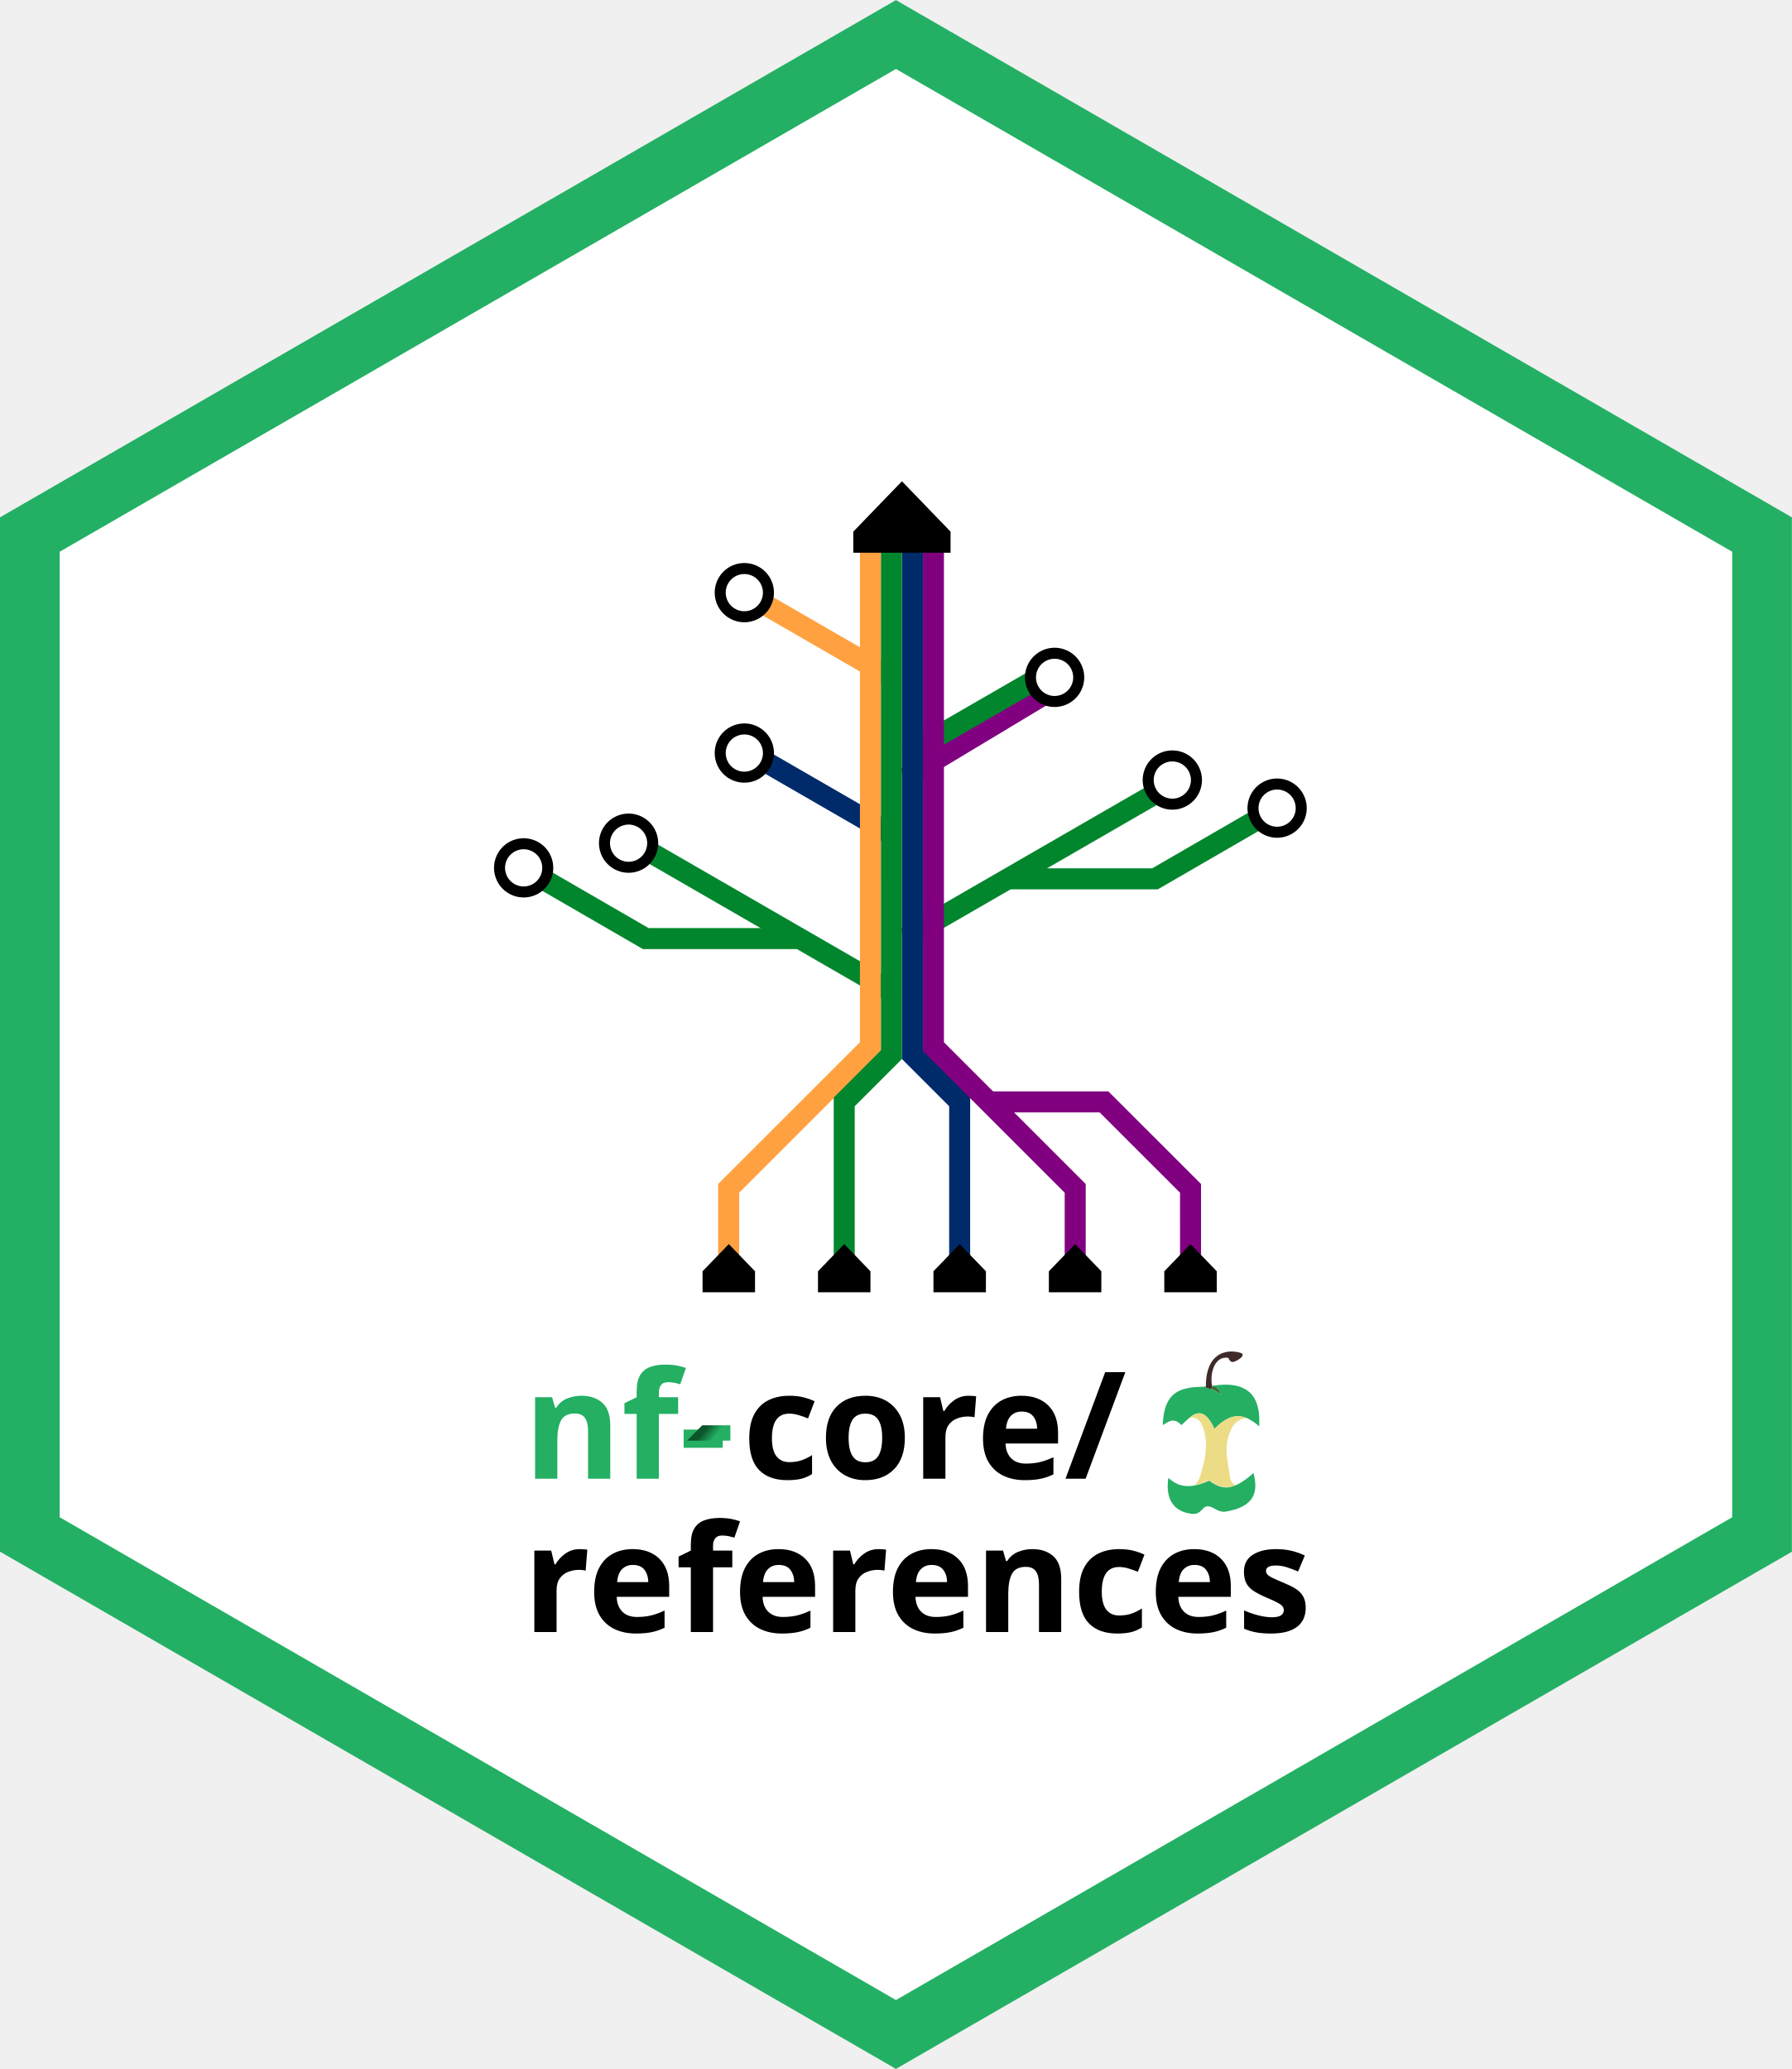
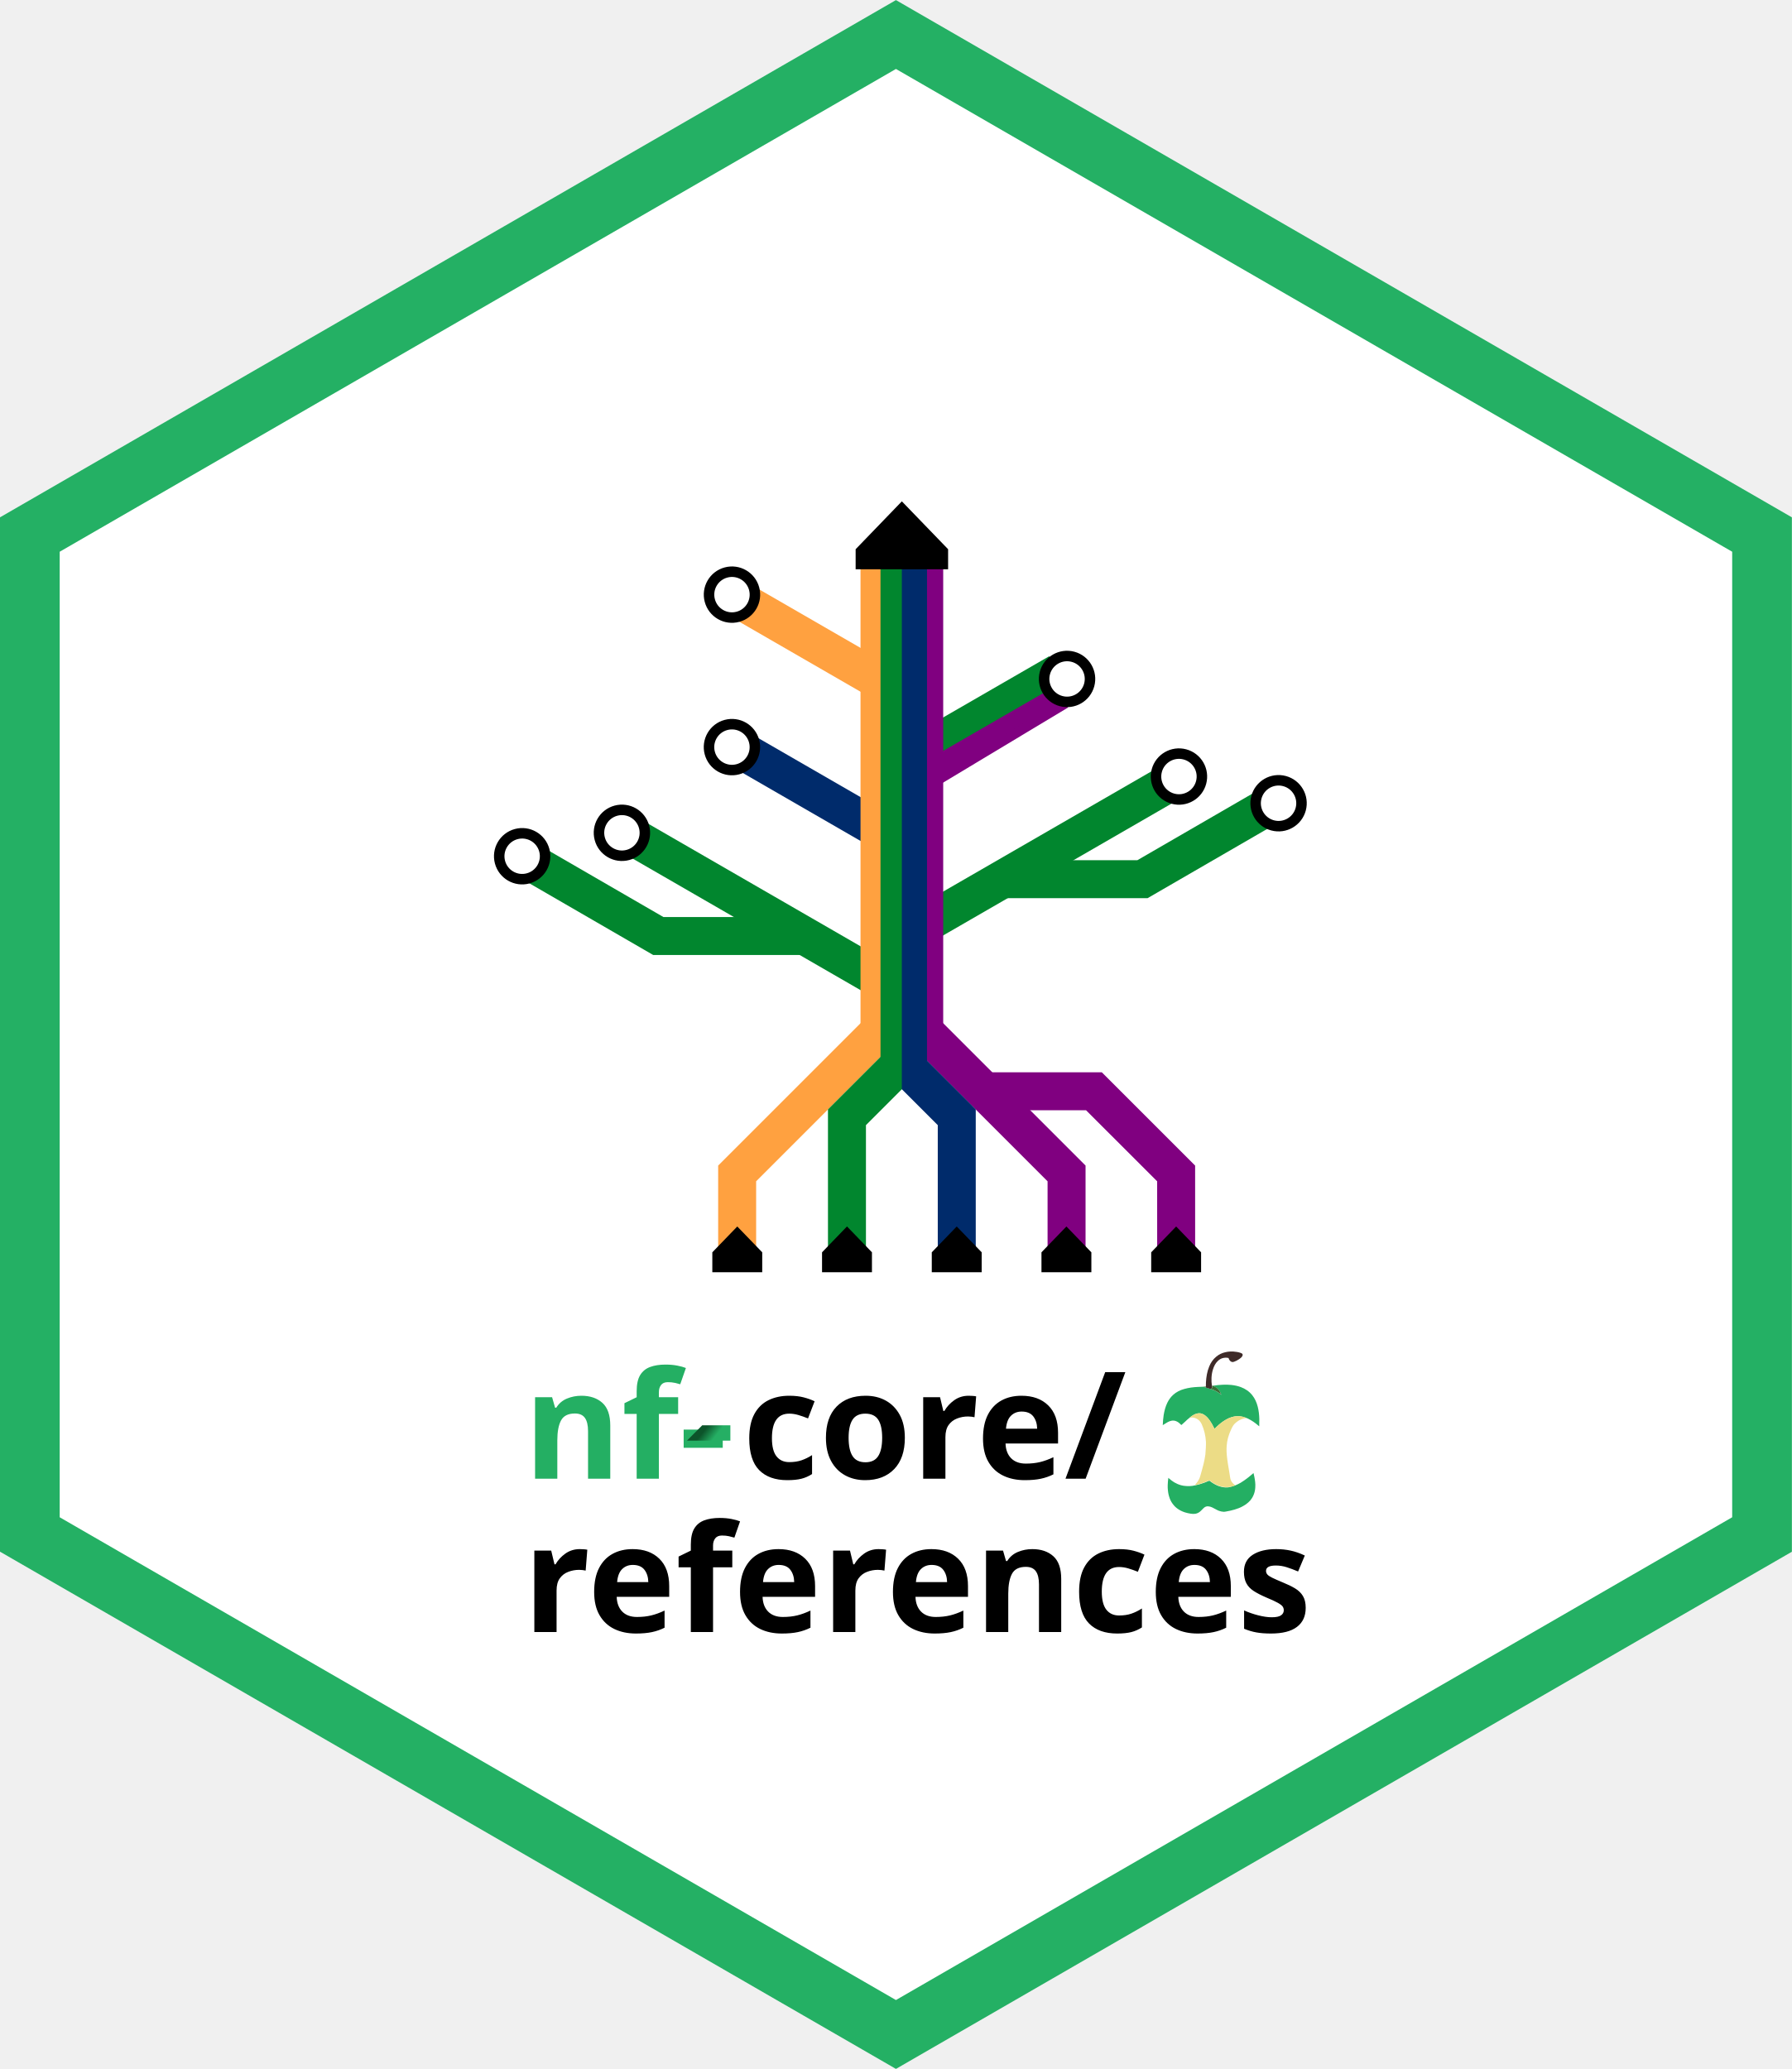
<svg xmlns="http://www.w3.org/2000/svg" width="4.399cm" height="5.08cm" viewBox="0 0 43.994 50.8" version="1.1" id="svg1">
  <defs id="defs1">
    <linearGradient id="f-22-3-1-7-8-1" x2="1" gradientTransform="matrix(37.93567,29.63859,-29.63859,37.93567,121.0979,274.1973)" gradientUnits="userSpaceOnUse">
      <stop id="stop12-6-8-2-3-6-1" offset="0" stop-color="#0c542a" />
      <stop id="stop14-1-5-0-3-8-5" offset=".215" stop-color="#0c542a" />
      <stop id="stop16-0-6-0-9-84-9" offset=".58" stop-color="#25af64" />
      <stop id="stop18-61-1-6-2-3-7" offset=".847" stop-color="#25af64" />
      <stop id="stop20-5-1-3-4-1-7" offset="1" stop-color="#25af64" />
    </linearGradient>
  </defs>
  <g id="layer1" transform="translate(-71.26857,-58.86979)">
    <g id="g10" transform="matrix(0.06595672,0,0,0.06595672,130.9337,79.44458)">
      <g id="g2-2-7-6-0-6" transform="matrix(0.2645833,0,0,0.2645833,-4127.828,-320.8078)">
        <path class="st0" d="m 13442.739,2896.002 -1218.5,-703.5 v -1407 l 1218.5,-703.5 1218.5,703.5 v 1407 z" id="path1-5-1-5-1-7-9-4-6-5" style="fill:#ffffff;fill-opacity:1;stroke:#000000" />
        <path class="st1" d="m 13442.739,2944.502 -1260.5,-727.8 v -1455.4 l 1260.5,-727.8 1260.5,727.8 v 1455.5 z m -1176.5,-776.2 1176.5,679.3 1176.5,-679.3 v -1358.6 l -1176.5,-679.3 -1176.5,679.3 z" id="path2-9-6-2-8-0-2-8-89-6" style="fill:#24b064;fill-opacity:1;stroke:none" />
      </g>
      <g id="g469-8-7-2-3" transform="matrix(0.2645833,0,0,0.2645833,-6110.631,-276.9723)">
        <g id="g24-3-2-66-9" transform="translate(20538.471,2032.072)">
          <text xml:space="preserve" style="font-size:209.867px;line-height:1.15;font-family:Inter;-inkscape-font-specification:Inter;text-align:end;text-decoration-color:#000000;letter-spacing:0px;text-anchor:end;fill:#000000;fill-opacity:1;stroke:none;stroke-width:8.118;stroke-dasharray:8.118, 8.118;paint-order:stroke markers fill" x="-126.774" y="132.044" id="text14-0-4-8-3-49-4">
            <tspan id="tspan14-9-8-7-5-5-8" x="-126.774" y="132.044" style="font-style:normal;font-variant:normal;font-weight:bold;font-stretch:normal;font-size:209.867px;font-family:'Maven Pro';-inkscape-font-specification:'Maven Pro Bold';text-align:start;text-anchor:start;fill:#000000;fill-opacity:1;stroke:none">references</tspan>
          </text>
          <g id="g15-1-1-3-1-0-1" transform="translate(3.4958484e-6,-433.0013)">
            <g id="g18-7-0-1-7-4-2">
              <g id="layer2-7-3-0-8-8-9" style="display:inline" transform="translate(-174.624,108)">
                <g id="g4209-1-0-0-9-7-3">
                  <path id="path24-1-4-5-4-1-9" d="m 1084.1,163.75 v 3.6 c -0.1,0 -0.1,0 -0.2,0.1 l -1.8,-1.5 c -4,-3.4 -8.3,-6.4 -13.1,-8.8 -0.8,-0.4 -1.6,-0.9 -2.5,-1.1 -0.1,-0.1 -0.2,-0.2 -0.3,-0.2 -1.8,-0.7 -3.6,-1.3 -5.5,-1.8 -4.1,-0.9 -8.2,-1 -12.3,-0.2 -5.3,1.1 -10,3.4 -14.5,6.4 -4.4,3 -8.4,6.5 -12.1,10.2 -0.7,0.7 -0.7,0.7 -1.1,-0.2 -2,-4.1 -4.2,-8.1 -6.9,-11.8 -2.1,-2.8 -4.4,-5.4 -7.4,-7.2 -3,-1.9 -6.3,-2.6 -9.8,-1.7 -4.3,1 -7.8,3.6 -11.1,6.4 -2,1.5 -3.8,3.3 -5.6,5 -1.7,1.5 -3.3,3 -5,4.5 -0.3,0.3 -0.5,0.3 -0.8,0 -1.7,-1.8 -3.5,-3.4 -5.6,-4.5 -3.1,-1.7 -6.3,-1.9 -9.6,-0.8 -2.8,0.9 -5.2,2.4 -7.7,4 -1,0.6 -1.9,1.3 -2.9,1.8 v -0.2 c 0.1,-0.2 0.1,-0.4 0.1,-0.6 0.2,-4.4 0.5,-8.9 1.2,-13.3 1,-6.1 2.5,-12 5.2,-17.5 2,-4.1 4.7,-7.9 8.1,-11 4.5,-4.1 9.8,-6.7 15.6,-8.3 6.3,-1.8 12.7,-2.6 19.2,-2.9 2.6,-0.1 5.1,-0.2 7.7,-0.3 1.3,0.5 2.6,0.8 3.9,1.2 1.9,0.6 3.8,1.2 5.7,1.7 1,0.4 1.9,0.7 2.9,1.1 3.7,1.3 7.3,3 10.4,5.5 0.8,0.6 1.6,1.3 2.4,2 -0.2,-0.6 -0.4,-1.1 -0.6,-1.7 -1.4,-3.7 -3.5,-6.7 -6.9,-8.8 -1.4,-0.9 -2.9,-1.5 -4.4,-2.3 0.1,0 0.3,0 0.4,-0.1 4.5,-0.8 9.1,-1.2 13.7,-1.4 3.9,-0.2 7.9,-0.1 11.8,0.3 4.6,0.5 9.1,1.4 13.4,3 6.4,2.4 11.9,6.1 16.2,11.5 3.7,4.7 6.1,10.1 7.6,15.9 1.5,5.7 2.1,11.6 2.3,17.5 -0.1,2.1 -0.1,4.3 -0.1,6.5" class="st0" style="fill:#24af63" />
                  <path id="path26-5-4-0-1-72-0" d="m 1084.1,157.15 h 0.1 v 6.6 h -0.1 z" class="st4" style="fill:#ecdc86" />
                  <path id="path28-9-4-3-6-7-8" d="m 1047.6,62.25 v 0.1 h -4.5 v -0.1 z" style="fill:#a0918f" />
                  <path id="path30-7-4-1-4-2-8" d="m 1050.5,250.65 c 2.5,-1 4.9,-2.3 7.3,-3.6 2.8,-1.7 5.4,-3.5 8,-5.4 2.2,-1.6 4.3,-3.3 6.4,-5.1 l 3.6,-3 c 0.2,-0.2 0.2,-0.1 0.3,0.1 0.4,1.6 0.7,3.3 1.1,5 0.5,2.3 0.8,4.6 1.1,6.9 0.3,2.7 0.4,5.3 0.2,8 -0.2,3.3 -0.8,6.6 -2,9.7 q -1.05,2.85 -2.7,5.4 c -1.4,2.2 -3,4.2 -5,5.9 -2.3,2.1 -4.9,3.9 -7.7,5.4 -3.7,2.1 -7.7,3.6 -11.8,4.8 -3.9,1.2 -7.9,2 -11.9,2.7 -1.1,0.2 -2.2,0.4 -3.3,0.4 -2.3,-0.1 -4.6,-0.6 -6.8,-1.4 -3.3,-1.3 -6.2,-3.3 -9.5,-4.8 -1.8,-0.8 -3.6,-1.4 -5.5,-1.5 -2.5,-0.2 -4.6,0.7 -6.4,2.4 l -3.9,3.9 c -2.2,2.2 -4.8,3.7 -7.9,4.2 -2.1,0.3 -4.1,0.2 -6.2,-0.1 -2.9,-0.4 -5.7,-1.1 -8.4,-1.9 -4,-1.3 -7.7,-3.1 -11.1,-5.7 -3.2,-2.4 -5.7,-5.4 -7.8,-8.8 -2.1,-3.5 -3.3,-7.2 -4.2,-11.1 -0.4,-1.7 -0.6,-3.5 -0.8,-5.2 -0.3,-2.5 -0.4,-4.9 -0.3,-7.4 0.1,-3.5 0.4,-6.9 0.9,-10.4 0.4,0.4 0.8,0.7 1.1,1 2.2,2 4.7,3.8 7.3,5.4 2.9,1.7 6.1,3.1 9.4,4 2.2,0.6 4.5,1 6.8,1.1 1.9,0.2 3.8,0.2 5.7,0.1 2.2,-0.1 4.5,-0.3 6.7,-0.9 0.3,0 0.6,0 0.8,-0.1 q 3,-0.6 6,-1.5 c 2.3,-0.7 4.5,-1.4 6.7,-2.2 2.1,-0.8 4.3,-1.7 6.4,-2.6 0.6,-0.3 1,-0.2 1.5,0.2 3.5,2.7 7.3,5 11.4,6.7 4.6,1.8 9.3,2.7 14.2,2.3 3.6,-0.7 7,-1.6 10.3,-2.9" class="st0" style="fill:#24af63" />
                  <path id="path32-7-7-80-3-26-5" d="m 1050.5,250.65 c -3.3,1.3 -6.7,2.2 -10.2,2.5 -4.9,0.4 -9.6,-0.5 -14.2,-2.3 -4.1,-1.6 -7.9,-3.9 -11.4,-6.7 -0.5,-0.4 -0.9,-0.5 -1.5,-0.2 -2.1,0.9 -4.2,1.8 -6.4,2.6 -2.2,0.8 -4.4,1.6 -6.7,2.2 -2,0.6 -4,1 -6,1.5 -0.3,0.1 -0.6,0.1 -0.8,0.1 l 2.1,-2.4 c 2.8,-3.2 4.8,-6.9 5.9,-11.1 1.6,-5.6 3.2,-11.3 4.6,-17 1,-4.2 1.8,-8.4 2.4,-12.7 0.4,-3.1 1,-14.9 0.8,-17.7 -0.5,-8.6 -2.4,-16.8 -5.9,-24.7 -2.1,-4.7 -5.7,-7.9 -10.7,-9.2 -2.2,-0.6 -4.4,-0.4 -6.5,0.3 -0.2,0.1 -0.3,0.2 -0.5,0.1 3.3,-2.8 6.7,-5.4 11.1,-6.4 3.5,-0.8 6.8,-0.2 9.8,1.7 3,1.9 5.3,4.4 7.4,7.2 2.7,3.7 4.9,7.7 6.9,11.8 0.4,0.9 0.4,0.9 1.1,0.2 3.7,-3.8 7.7,-7.3 12.1,-10.2 4.4,-3 9.2,-5.3 14.5,-6.4 4.1,-0.8 8.2,-0.7 12.3,0.2 1.9,0.4 3.7,1 5.5,1.8 0.1,0.1 0.3,0.1 0.3,0.2 -5.3,0.1 -9.8,2.1 -13.9,5.2 -2,1.5 -3.8,3.2 -5.2,5.3 -1.1,1.7 -2.1,3.6 -2.9,5.5 -1.8,3.8 -3.3,7.8 -4.4,11.9 -0.9,3.5 -1.5,7.1 -1.8,10.7 -0.2,2.8 -0.3,5.6 -0.2,8.4 0.1,3.4 0.5,6.8 0.9,10.3 0.7,5.7 1.7,11.4 2.7,17.1 0.5,3.1 0.9,6.3 1.5,9.5 0.7,4.6 3.3,8 7,10.6 0,-0.1 0.2,0 0.3,0.1" class="st4" style="fill:#ecdc86" />
                  <path id="path34-6-6-17-5-1-0" d="m 1043.1,62.35 h 4.5 c 3.6,0.2 7.2,0.8 10.6,2 2.7,0.9 3.3,2.7 1.7,5 -1.1,1.6 -2.7,2.8 -4.4,3.9 -2.1,1.4 -4.4,2.6 -6.9,3.5 -2.5,1 -4.9,0 -6.5,-2.5 -0.5,-0.8 -0.9,-1.6 -1.1,-2.5 -0.1,-0.3 -0.2,-0.4 -0.5,-0.4 -5.6,-1 -10.6,0.3 -14.7,4.3 -3.4,3.2 -5.4,7.3 -6.8,11.7 -1.3,4 -1.9,8 -2.1,12.2 -0.2,3.7 0.1,7.4 0.6,11 0.1,0.6 0.3,1.2 0.3,1.9 0.1,0.8 -0.2,1.5 -0.8,1.9 -0.7,0.5 -1.5,0.4 -2.3,0.4 -1.9,-0.6 -3.8,-1.2 -5.7,-1.7 v -1.3 c 0,-2 0,-3.9 0.1,-5.9 0.4,-7.7 1.6,-15.3 4.6,-22.5 2.2,-5.4 5.4,-10.1 9.9,-13.8 3.7,-3.1 7.9,-5.1 12.6,-6.2 2.4,-0.6 4.6,-0.9 6.9,-1" style="fill:#3f2b29" />
                  <path id="path36-7-31-9-4-0-9" d="m 1014.8,114.65 c 0.8,0 1.6,0.1 2.3,-0.4 0.7,-0.5 0.9,-1.2 0.8,-1.9 -0.1,-0.6 -0.2,-1.3 -0.3,-1.9 0.4,0 0.7,-0.1 1.1,-0.1 1.4,0.8 2.9,1.5 4.4,2.3 3.4,2.1 5.5,5.1 6.9,8.8 0.2,0.6 0.4,1.1 0.6,1.7 -0.8,-0.7 -1.6,-1.4 -2.4,-2 -3.2,-2.4 -6.7,-4.1 -10.4,-5.5 -1.1,-0.3 -2,-0.6 -3,-1" class="st7" style="fill:#396e35" />
                  <path id="path38-3-7-1-8-6-6" d="m 1009.1,111.65 v 1.3 c -1.3,-0.4 -2.6,-0.7 -3.9,-1.2 1.4,-0.1 2.7,-0.1 3.9,-0.1" class="st7" style="fill:#396e35" />
                </g>
              </g>
              <text id="text53-6-5-0-7-1-3" x="-125.725" y="349.245" font-size="209.87" font-weight="bold" style="font-weight:700;font-size:209.87px;font-family:'Maven Pro'">
                <tspan id="tspan55-5-9-3-3-5-8" x="-125.725" y="349.245" class="st0 st1 st2" font-size="209.87" font-weight="bold" style="font-weight:700;font-size:209.867px;font-family:'Maven Pro';fill:#24af63">nf-</tspan>
              </text>
              <text id="text69-63-6-5-3-9-5" x="182.517" y="349.245" font-size="209.87" font-weight="bold" style="font-weight:700;font-size:209.87px;font-family:'Maven Pro';fill:#000000;fill-opacity:1">
                <tspan id="tspan71-9-2-9-5-4-6" x="182.517" y="349.245" class="st0 st1 st2" font-size="209.87" font-weight="bold" style="font-weight:700;font-size:209.867px;font-family:'Maven Pro';fill:#000000;fill-opacity:1">
                  <tspan id="tspan73-4-1-4-0-9-1" style="fill:#000000;fill-opacity:1">core/</tspan>
                </tspan>
              </text>
              <path id="path67-8-7-8-1-0-1" d="m 125.813,274.116 -21.532,21.616 h 61.092 v -21.617 z" style="fill:url(#f-22-3-1-7-8-1)" />
            </g>
          </g>
        </g>
      </g>
-       <g id="g210" transform="matrix(14.87373,0,0,14.87373,-1401.616,-562.8003)">
-         <g id="g209" transform="matrix(1.260331,0,0,1.260331,-14.56511,-10.16858)">
-           <g id="g186-4" transform="matrix(1.116151,0,0,1.116151,-6.498486,-6.472922)">
-             <path id="path130-5" d="m 48.865,40.238 2.553,1.478 h 2.738" style="display:inline;fill:none;stroke:#01862e;stroke-width:0.374;stroke-linecap:butt;stroke-linejoin:miter;stroke-miterlimit:4;stroke-dasharray:none;stroke-dashoffset:0;stroke-opacity:1" />
-             <circle cx="37.097" cy="51.825" fill="#ffffff" stroke="#000000" stroke-width="0.196" id="circle130-0" r="0.429" transform="rotate(-15)" />
-             <path id="path131-3" d="m 50.732,39.738 5.113,2.952" style="display:inline;fill:none;stroke:#01862e;stroke-width:0.374;stroke-linecap:butt;stroke-linejoin:miter;stroke-miterlimit:4;stroke-dasharray:none;stroke-dashoffset:0;stroke-opacity:1" />
-             <circle cx="39.014" cy="51.884" fill="#ffffff" stroke="#000000" stroke-width="0.196" id="circle131-6" r="0.429" transform="rotate(-15)" />
+       <g id="layer1-2" transform="matrix(14.13809,0,0,14.13809,-1360.458,-534.0661)">
+         <g id="g15">
+           <path id="path130-5-6" d="m 45.984,38.277 3.591,2.079 h 3.852" style="display:inline;fill:none;stroke:#01862e;stroke-width:1;stroke-linecap:butt;stroke-linejoin:miter;stroke-miterlimit:4;stroke-dasharray:none;stroke-dashoffset:0;stroke-opacity:1" />
+           <circle cx="34.522" cy="48.855" fill="#ffffff" stroke="#000000" stroke-width="0.276" id="circle130-0-7" r="0.604" transform="rotate(-15)" />
+           <path id="path131-3-5" d="m 48.611,37.573 7.193,4.153" style="display:inline;fill:none;stroke:#01862e;stroke-width:1;stroke-linecap:butt;stroke-linejoin:miter;stroke-miterlimit:4;stroke-dasharray:none;stroke-dashoffset:0;stroke-opacity:1" />
+           <circle cx="37.219" cy="48.939" fill="#ffffff" stroke="#000000" stroke-width="0.276" id="circle131-6-3" r="0.604" transform="rotate(-15)" />
+           <path id="path134-0-5" d="m 51.507,31.388 4.296,2.48" style="display:inline;fill:none;stroke:#ffa140;stroke-width:1;stroke-linecap:butt;stroke-linejoin:miter;stroke-miterlimit:4;stroke-dasharray:none;stroke-dashoffset:0;stroke-opacity:1" />
+           <circle cx="41.641" cy="43.631" fill="#ffffff" stroke="#000000" stroke-width="0.276" id="circle134-6-6" r="0.604" transform="rotate(-15)" />
+           <path id="path140-3-2" d="m 63.259,36.193 -7.193,4.153" style="display:inline;fill:none;stroke:#01862e;stroke-width:1;stroke-linecap:butt;stroke-linejoin:miter;stroke-miterlimit:4;stroke-dasharray:none;stroke-dashoffset:0;stroke-opacity:1" />
+           <circle cx="70.485" cy="18.546" fill="#ffffff" stroke="#000000" stroke-width="0.276" id="circle140-2-9" r="0.604" transform="rotate(15)" />
+           <path id="path143-6-1" d="m 65.913,36.781 -3.591,2.079 -3.734,-10e-7" style="display:inline;fill:none;stroke:#01862e;stroke-width:1;stroke-linecap:butt;stroke-linejoin:miter;stroke-miterlimit:4;stroke-dasharray:none;stroke-dashoffset:0;stroke-opacity:1" />
+           <circle cx="73.2" cy="18.546" fill="#ffffff" stroke="#000000" stroke-width="0.276" id="circle143-1-2" r="0.604" transform="rotate(15)" />
+           <path id="path145-4-7" d="M 60.107,33.91 56.07,36.337" style="display:inline;fill:none;stroke:#800080;stroke-width:1;stroke-linecap:butt;stroke-linejoin:miter;stroke-miterlimit:4;stroke-dasharray:none;stroke-dashoffset:0;stroke-opacity:1" />
+           <path id="path146-7-0" d="m 60.116,33.422 -4.006,2.313" style="display:inline;fill:none;stroke:#01862e;stroke-width:1;stroke-linecap:butt;stroke-linejoin:miter;stroke-miterlimit:4;stroke-dasharray:none;stroke-dashoffset:0;stroke-opacity:1" />
+           <path id="path158-6-9" d="m 51.507,35.317 4.296,2.48" style="display:inline;fill:none;stroke:#002b6b;stroke-width:1;stroke-linecap:butt;stroke-linejoin:miter;stroke-miterlimit:4;stroke-dasharray:none;stroke-dashoffset:0;stroke-opacity:1" />
+           <circle cx="40.601" cy="-47.509" fill="#ffffff" stroke="#000000" stroke-width="0.276" id="circle158-9-3" r="0.604" transform="matrix(0.9659258,-0.258819,-0.258819,-0.9659258,0,0)" />
+           <path style="display:inline;fill:none;stroke:#800080;stroke-width:0.526;stroke-linecap:butt;stroke-linejoin:miter;stroke-miterlimit:4;stroke-dasharray:none;stroke-dashoffset:0;stroke-opacity:1" d="m 58.163,44.444 h 2.881 l 2.165,2.164 6.71e-4,2.365" id="path180-4-6" />
+           <g id="g6" transform="matrix(0.1935453,-0.1117434,0.1117434,0.1935453,22.7935,30.67228)">
+             <path id="path5" d="m 137.35,96.027 -21.075,0.374" style="display:inline;fill:none;stroke:#800080;stroke-width:2.352;stroke-linecap:butt;stroke-linejoin:miter;stroke-miterlimit:4;stroke-dasharray:none;stroke-dashoffset:0;stroke-opacity:1" />
+             <path id="path6" d="M 138.473,94.156 H 117.772" style="display:inline;fill:none;stroke:#01862e;stroke-width:2.352;stroke-linecap:butt;stroke-linejoin:miter;stroke-miterlimit:4;stroke-dasharray:none;stroke-dashoffset:0;stroke-opacity:1" />
          </g>
-           <g id="g184-1" transform="matrix(0.1773239,0,0,0.1773239,76.95838,41.48213)">
-             <path id="path134-0" d="m -138.355,-47.988 19.223,11.099" style="display:inline;fill:none;stroke:#ffa140;stroke-width:2.352;stroke-linecap:butt;stroke-linejoin:miter;stroke-miterlimit:4;stroke-dasharray:none;stroke-dashoffset:0;stroke-opacity:1" />
-             <circle cx="-119.263" cy="-80.204" fill="#ffffff" stroke="#000000" stroke-width="1.235" id="circle134-6" r="2.701" transform="rotate(-15)" />
-           </g>
-           <path id="path140-3" d="m 61.749,36.785 -5.707,3.295" style="display:inline;fill:none;stroke:#01862e;stroke-width:0.417;stroke-linecap:butt;stroke-linejoin:miter;stroke-miterlimit:4;stroke-dasharray:none;stroke-dashoffset:0;stroke-opacity:1" />
-           <circle cx="68.819" cy="19.803" fill="#ffffff" stroke="#000000" stroke-width="0.219" id="circle140-2" r="0.479" transform="rotate(15)" />
-           <g id="g143-0" transform="matrix(0.1712818,0.04589481,-0.04589481,0.1712818,47.23349,1.078979)">
-             <path id="path143-6" d="m 143.336,172.784 -13.113,13.144 -16.138,4.324" style="display:inline;fill:none;stroke:#01862e;stroke-width:2.352;stroke-linecap:butt;stroke-linejoin:miter;stroke-miterlimit:4;stroke-dasharray:none;stroke-dashoffset:0;stroke-opacity:1" />
-             <circle cx="141.379" cy="174.743" fill="#ffffff" stroke="#000000" stroke-width="1.235" id="circle143-1" r="2.701" />
-           </g>
-           <g id="g185-5" transform="matrix(0.1773239,0,0,0.1773239,76.95838,35.53845)">
-             <g id="g146-5" transform="rotate(-30,-166.3937,489.0879)">
-               <path id="path145-4" d="m 137.35,96.027 -21.075,0.374" style="display:inline;fill:none;stroke:#800080;stroke-width:2.352;stroke-linecap:butt;stroke-linejoin:miter;stroke-miterlimit:4;stroke-dasharray:none;stroke-dashoffset:0;stroke-opacity:1" />
-               <path id="path146-7" d="M 138.473,94.156 H 117.772" style="display:inline;fill:none;stroke:#01862e;stroke-width:2.352;stroke-linecap:butt;stroke-linejoin:miter;stroke-miterlimit:4;stroke-dasharray:none;stroke-dashoffset:0;stroke-opacity:1" />
-             </g>
-             <circle cx="98.695" cy="-22.723" fill="#ffffff" stroke="#000000" stroke-width="1.235" id="circle146-6" r="2.701" transform="rotate(-165)" />
-           </g>
-           <g id="g183-5" transform="matrix(0.1773239,0,0,0.1773239,76.95838,41.55064)">
-             <path id="path158-6" d="m -138.355,-30.795 19.223,11.099" style="display:inline;fill:none;stroke:#002b6b;stroke-width:2.352;stroke-linecap:butt;stroke-linejoin:miter;stroke-miterlimit:4;stroke-dasharray:none;stroke-dashoffset:0;stroke-opacity:1" />
-             <circle cx="-123.813" cy="63.223" fill="#ffffff" stroke="#000000" stroke-width="1.235" id="circle158-9" r="2.701" transform="matrix(0.9659258,-0.258819,-0.258819,-0.9659258,0,0)" />
-           </g>
-           <path style="display:inline;fill:none;stroke:#ffa140;stroke-width:0.417;stroke-linecap:butt;stroke-linejoin:miter;stroke-miterlimit:4;stroke-dasharray:none;stroke-dashoffset:0;stroke-opacity:1" d="m 55.354,32.013 v 10.221 l -2.815,2.815 v 1.877" id="path163-3" />
-           <path style="display:inline;fill:none;stroke:#002b6b;stroke-width:0.417;stroke-linecap:butt;stroke-linejoin:miter;stroke-miterlimit:4;stroke-dasharray:none;stroke-dashoffset:0;stroke-opacity:1" d="m 56.188,32.013 -3.54e-4,10.381 0.938,0.938 v 3.754" id="path164-7" />
-           <path style="display:inline;fill:none;stroke:#01862e;stroke-width:0.417;stroke-linecap:butt;stroke-linejoin:miter;stroke-miterlimit:4;stroke-dasharray:none;stroke-dashoffset:0;stroke-opacity:1" d="m 55.771,32.013 3.55e-4,10.381 -0.938,0.938 v 3.754" id="path165-4" />
-           <path style="display:inline;fill:none;stroke:#800080;stroke-width:0.417;stroke-linecap:butt;stroke-linejoin:miter;stroke-miterlimit:4;stroke-dasharray:none;stroke-dashoffset:0;stroke-opacity:1" d="m 56.605,32.013 v 10.221 l 2.815,2.815 v 1.877" id="path166-5" />
-           <path id="path169-2" d="m 59.939,47.113 v -0.417 h 1.77e-4 l -0.521,-0.54 -0.521,0.54 v 0.417 z" style="color:#000000;font-style:normal;font-variant:normal;font-weight:normal;font-stretch:normal;font-size:medium;line-height:normal;font-family:sans-serif;font-variant-ligatures:normal;font-variant-position:normal;font-variant-caps:normal;font-variant-numeric:normal;font-variant-alternates:normal;font-feature-settings:normal;text-indent:0;text-align:start;text-decoration:none;text-decoration-line:none;text-decoration-style:solid;text-decoration-color:#000000;letter-spacing:normal;word-spacing:normal;text-transform:none;writing-mode:lr-tb;direction:ltr;text-orientation:mixed;dominant-baseline:auto;baseline-shift:baseline;text-anchor:start;white-space:normal;shape-padding:0;clip-rule:nonzero;display:inline;overflow:visible;visibility:visible;isolation:auto;mix-blend-mode:normal;color-interpolation:sRGB;color-interpolation-filters:linearRGB;solid-color:#000000;solid-opacity:1;vector-effect:none;fill:#000000;fill-opacity:1;fill-rule:nonzero;stroke:none;stroke-width:0.417;stroke-linecap:butt;stroke-linejoin:miter;stroke-miterlimit:4;stroke-dasharray:none;stroke-dashoffset:0;stroke-opacity:1;color-rendering:auto;image-rendering:auto;shape-rendering:auto;text-rendering:auto;enable-background:accumulate" />
-           <path id="path172-5" d="m 53.062,47.113 v -0.417 h 1.77e-4 l -0.521,-0.54 -0.521,0.54 v 0.417 z" style="color:#000000;font-style:normal;font-variant:normal;font-weight:normal;font-stretch:normal;font-size:medium;line-height:normal;font-family:sans-serif;font-variant-ligatures:normal;font-variant-position:normal;font-variant-caps:normal;font-variant-numeric:normal;font-variant-alternates:normal;font-feature-settings:normal;text-indent:0;text-align:start;text-decoration:none;text-decoration-line:none;text-decoration-style:solid;text-decoration-color:#000000;letter-spacing:normal;word-spacing:normal;text-transform:none;writing-mode:lr-tb;direction:ltr;text-orientation:mixed;dominant-baseline:auto;baseline-shift:baseline;text-anchor:start;white-space:normal;shape-padding:0;clip-rule:nonzero;display:inline;overflow:visible;visibility:visible;isolation:auto;mix-blend-mode:normal;color-interpolation:sRGB;color-interpolation-filters:linearRGB;solid-color:#000000;solid-opacity:1;vector-effect:none;fill:#000000;fill-opacity:1;fill-rule:nonzero;stroke:none;stroke-width:0.417;stroke-linecap:butt;stroke-linejoin:miter;stroke-miterlimit:4;stroke-dasharray:none;stroke-dashoffset:0;stroke-opacity:1;color-rendering:auto;image-rendering:auto;shape-rendering:auto;text-rendering:auto;enable-background:accumulate" />
-           <path id="path175-4" d="m 57.647,47.113 v -0.417 h 1.78e-4 l -0.521,-0.54 -0.521,0.54 v 0.417 z" style="color:#000000;font-style:normal;font-variant:normal;font-weight:normal;font-stretch:normal;font-size:medium;line-height:normal;font-family:sans-serif;font-variant-ligatures:normal;font-variant-position:normal;font-variant-caps:normal;font-variant-numeric:normal;font-variant-alternates:normal;font-feature-settings:normal;text-indent:0;text-align:start;text-decoration:none;text-decoration-line:none;text-decoration-style:solid;text-decoration-color:#000000;letter-spacing:normal;word-spacing:normal;text-transform:none;writing-mode:lr-tb;direction:ltr;text-orientation:mixed;dominant-baseline:auto;baseline-shift:baseline;text-anchor:start;white-space:normal;shape-padding:0;clip-rule:nonzero;display:inline;overflow:visible;visibility:visible;isolation:auto;mix-blend-mode:normal;color-interpolation:sRGB;color-interpolation-filters:linearRGB;solid-color:#000000;solid-opacity:1;vector-effect:none;fill:#000000;fill-opacity:1;fill-rule:nonzero;stroke:none;stroke-width:0.417;stroke-linecap:butt;stroke-linejoin:miter;stroke-miterlimit:4;stroke-dasharray:none;stroke-dashoffset:0;stroke-opacity:1;color-rendering:auto;image-rendering:auto;shape-rendering:auto;text-rendering:auto;enable-background:accumulate" />
-           <path id="path178-7" d="m 55.354,47.113 v -0.417 h 1.78e-4 l -0.521,-0.54 -0.521,0.54 v 0.417 z" style="color:#000000;font-style:normal;font-variant:normal;font-weight:normal;font-stretch:normal;font-size:medium;line-height:normal;font-family:sans-serif;font-variant-ligatures:normal;font-variant-position:normal;font-variant-caps:normal;font-variant-numeric:normal;font-variant-alternates:normal;font-feature-settings:normal;text-indent:0;text-align:start;text-decoration:none;text-decoration-line:none;text-decoration-style:solid;text-decoration-color:#000000;letter-spacing:normal;word-spacing:normal;text-transform:none;writing-mode:lr-tb;direction:ltr;text-orientation:mixed;dominant-baseline:auto;baseline-shift:baseline;text-anchor:start;white-space:normal;shape-padding:0;clip-rule:nonzero;display:inline;overflow:visible;visibility:visible;isolation:auto;mix-blend-mode:normal;color-interpolation:sRGB;color-interpolation-filters:linearRGB;solid-color:#000000;solid-opacity:1;vector-effect:none;fill:#000000;fill-opacity:1;fill-rule:nonzero;stroke:none;stroke-width:0.417;stroke-linecap:butt;stroke-linejoin:miter;stroke-miterlimit:4;stroke-dasharray:none;stroke-dashoffset:0;stroke-opacity:1;color-rendering:auto;image-rendering:auto;shape-rendering:auto;text-rendering:auto;enable-background:accumulate" />
-           <path id="path179-4" d="m 56.945,32.426 v -0.419 h 3.55e-4 l -0.966,-1.001 -0.966,1.001 v 0.419 z" style="color:#000000;font-style:normal;font-variant:normal;font-weight:normal;font-stretch:normal;font-size:medium;line-height:normal;font-family:sans-serif;font-variant-ligatures:normal;font-variant-position:normal;font-variant-caps:normal;font-variant-numeric:normal;font-variant-alternates:normal;font-feature-settings:normal;text-indent:0;text-align:start;text-decoration:none;text-decoration-line:none;text-decoration-style:solid;text-decoration-color:#000000;letter-spacing:normal;word-spacing:normal;text-transform:none;writing-mode:lr-tb;direction:ltr;text-orientation:mixed;dominant-baseline:auto;baseline-shift:baseline;text-anchor:start;white-space:normal;shape-padding:0;clip-rule:nonzero;display:inline;overflow:visible;visibility:visible;isolation:auto;mix-blend-mode:normal;color-interpolation:sRGB;color-interpolation-filters:linearRGB;solid-color:#000000;solid-opacity:1;vector-effect:none;fill:#000000;fill-opacity:1;fill-rule:nonzero;stroke:none;stroke-width:0.773;stroke-linecap:butt;stroke-linejoin:miter;stroke-miterlimit:4;stroke-dasharray:none;stroke-dashoffset:0;stroke-opacity:1;color-rendering:auto;image-rendering:auto;shape-rendering:auto;text-rendering:auto;enable-background:accumulate" />
-           <path style="display:inline;fill:none;stroke:#800080;stroke-width:0.417;stroke-linecap:butt;stroke-linejoin:miter;stroke-miterlimit:4;stroke-dasharray:none;stroke-dashoffset:0;stroke-opacity:1" d="m 57.706,43.332 h 2.286 l 1.718,1.717 5.32e-4,1.877" id="path180-4" />
-           <path id="path183-3" d="m 62.231,47.113 v -0.417 h 1.77e-4 l -0.521,-0.54 -0.521,0.54 v 0.417 z" style="color:#000000;font-style:normal;font-variant:normal;font-weight:normal;font-stretch:normal;font-size:medium;line-height:normal;font-family:sans-serif;font-variant-ligatures:normal;font-variant-position:normal;font-variant-caps:normal;font-variant-numeric:normal;font-variant-alternates:normal;font-feature-settings:normal;text-indent:0;text-align:start;text-decoration:none;text-decoration-line:none;text-decoration-style:solid;text-decoration-color:#000000;letter-spacing:normal;word-spacing:normal;text-transform:none;writing-mode:lr-tb;direction:ltr;text-orientation:mixed;dominant-baseline:auto;baseline-shift:baseline;text-anchor:start;white-space:normal;shape-padding:0;clip-rule:nonzero;display:inline;overflow:visible;visibility:visible;isolation:auto;mix-blend-mode:normal;color-interpolation:sRGB;color-interpolation-filters:linearRGB;solid-color:#000000;solid-opacity:1;vector-effect:none;fill:#000000;fill-opacity:1;fill-rule:nonzero;stroke:none;stroke-width:0.417;stroke-linecap:butt;stroke-linejoin:miter;stroke-miterlimit:4;stroke-dasharray:none;stroke-dashoffset:0;stroke-opacity:1;color-rendering:auto;image-rendering:auto;shape-rendering:auto;text-rendering:auto;enable-background:accumulate" />
+           <circle cx="-66.974" cy="-16.826" fill="#ffffff" stroke="#000000" stroke-width="0.276" id="circle146-6-0" r="0.604" transform="rotate(-165)" />
+           <path style="display:inline;fill:none;stroke:#800080;stroke-width:1;stroke-linecap:butt;stroke-linejoin:miter;stroke-miterlimit:4;stroke-dasharray:none;stroke-dashoffset:0;stroke-opacity:1" d="m 58.163,44.444 h 2.881 l 2.165,2.164 6.71e-4,2.365" id="path7" />
+           <path style="display:inline;fill:none;stroke:#800080;stroke-width:1;stroke-linecap:butt;stroke-linejoin:miter;stroke-miterlimit:4;stroke-dasharray:none;stroke-dashoffset:0;stroke-opacity:1" d="m 56.247,42.531 4.077,4.077 v 2.365" id="path14" />
+           <path style="display:inline;fill:none;stroke:#ffa140;stroke-width:1;stroke-linecap:butt;stroke-linejoin:miter;stroke-miterlimit:4;stroke-dasharray:none;stroke-dashoffset:0;stroke-opacity:1" d="m 55.728,42.531 -4.077,4.077 v 2.365" id="path8" />
+           <path style="display:inline;fill:none;stroke:#ffa140;stroke-width:0.6;stroke-linecap:butt;stroke-linejoin:miter;stroke-miterlimit:4;stroke-dasharray:none;stroke-dashoffset:0;stroke-opacity:1" d="m 55.199,30.178 v 12.881 l -3.548,3.548 v 2.365" id="path163-3-6" />
+           <path style="display:inline;fill:none;stroke:#800080;stroke-width:0.6;stroke-linecap:butt;stroke-linejoin:miter;stroke-miterlimit:4;stroke-dasharray:none;stroke-dashoffset:0;stroke-opacity:1" d="m 56.776,30.178 v 12.881 l 3.548,3.548 v 2.365" id="path166-5-2" />
+           <path style="display:inline;fill:none;stroke:#002b6b;stroke-width:1;stroke-linecap:butt;stroke-linejoin:miter;stroke-miterlimit:4;stroke-dasharray:none;stroke-dashoffset:0;stroke-opacity:1" d="m 55.721,43.417 1.712,1.712 v 4.047" id="path11" />
+           <path style="display:inline;fill:none;stroke:#01862e;stroke-width:0.6;stroke-linecap:butt;stroke-linejoin:miter;stroke-miterlimit:4;stroke-dasharray:none;stroke-dashoffset:0;stroke-opacity:1" d="m 55.725,30.178 4.48e-4,13.599 -1.183,1.182 v 4.215" id="path165-4-6" />
+           <path style="display:inline;fill:none;stroke:#01862e;stroke-width:1;stroke-linecap:butt;stroke-linejoin:miter;stroke-miterlimit:4;stroke-dasharray:none;stroke-dashoffset:0;stroke-opacity:1" d="m 56.254,43.417 -1.712,1.712 v 4.047" id="path12" />
+           <path style="display:inline;fill:none;stroke:#002b6b;stroke-width:0.6;stroke-linecap:butt;stroke-linejoin:miter;stroke-miterlimit:4;stroke-dasharray:none;stroke-dashoffset:0;stroke-opacity:1" d="m 56.35,30.178 -4.47e-4,13.599 1.183,1.182 v 4.215" id="path164-7-1" />
+           <path id="path169-2-8" d="M 60.977,49.21 V 48.685 h 2.23e-4 l -0.657,-0.68 -0.657,0.68 v 0.525 z" style="color:#000000;font-style:normal;font-variant:normal;font-weight:normal;font-stretch:normal;font-size:medium;line-height:normal;font-family:sans-serif;font-variant-ligatures:normal;font-variant-position:normal;font-variant-caps:normal;font-variant-numeric:normal;font-variant-alternates:normal;font-feature-settings:normal;text-indent:0;text-align:start;text-decoration:none;text-decoration-line:none;text-decoration-style:solid;text-decoration-color:#000000;letter-spacing:normal;word-spacing:normal;text-transform:none;writing-mode:lr-tb;direction:ltr;text-orientation:mixed;dominant-baseline:auto;baseline-shift:baseline;text-anchor:start;white-space:normal;shape-padding:0;clip-rule:nonzero;display:inline;overflow:visible;visibility:visible;isolation:auto;mix-blend-mode:normal;color-interpolation:sRGB;color-interpolation-filters:linearRGB;solid-color:#000000;solid-opacity:1;vector-effect:none;fill:#000000;fill-opacity:1;fill-rule:nonzero;stroke:none;stroke-width:0.525;stroke-linecap:butt;stroke-linejoin:miter;stroke-miterlimit:4;stroke-dasharray:none;stroke-dashoffset:0;stroke-opacity:1;color-rendering:auto;image-rendering:auto;shape-rendering:auto;text-rendering:auto;enable-background:accumulate" />
+           <path id="path175-4-7" d="M 58.089,49.21 V 48.685 h 2.24e-4 l -0.657,-0.68 -0.657,0.68 v 0.525 z" style="color:#000000;font-style:normal;font-variant:normal;font-weight:normal;font-stretch:normal;font-size:medium;line-height:normal;font-family:sans-serif;font-variant-ligatures:normal;font-variant-position:normal;font-variant-caps:normal;font-variant-numeric:normal;font-variant-alternates:normal;font-feature-settings:normal;text-indent:0;text-align:start;text-decoration:none;text-decoration-line:none;text-decoration-style:solid;text-decoration-color:#000000;letter-spacing:normal;word-spacing:normal;text-transform:none;writing-mode:lr-tb;direction:ltr;text-orientation:mixed;dominant-baseline:auto;baseline-shift:baseline;text-anchor:start;white-space:normal;shape-padding:0;clip-rule:nonzero;display:inline;overflow:visible;visibility:visible;isolation:auto;mix-blend-mode:normal;color-interpolation:sRGB;color-interpolation-filters:linearRGB;solid-color:#000000;solid-opacity:1;vector-effect:none;fill:#000000;fill-opacity:1;fill-rule:nonzero;stroke:none;stroke-width:0.525;stroke-linecap:butt;stroke-linejoin:miter;stroke-miterlimit:4;stroke-dasharray:none;stroke-dashoffset:0;stroke-opacity:1;color-rendering:auto;image-rendering:auto;shape-rendering:auto;text-rendering:auto;enable-background:accumulate" />
+           <path id="path178-7-9" d="M 55.2,49.21 V 48.685 h 2.24e-4 L 54.543,48.004 53.886,48.685 v 0.525 z" style="color:#000000;font-style:normal;font-variant:normal;font-weight:normal;font-stretch:normal;font-size:medium;line-height:normal;font-family:sans-serif;font-variant-ligatures:normal;font-variant-position:normal;font-variant-caps:normal;font-variant-numeric:normal;font-variant-alternates:normal;font-feature-settings:normal;text-indent:0;text-align:start;text-decoration:none;text-decoration-line:none;text-decoration-style:solid;text-decoration-color:#000000;letter-spacing:normal;word-spacing:normal;text-transform:none;writing-mode:lr-tb;direction:ltr;text-orientation:mixed;dominant-baseline:auto;baseline-shift:baseline;text-anchor:start;white-space:normal;shape-padding:0;clip-rule:nonzero;display:inline;overflow:visible;visibility:visible;isolation:auto;mix-blend-mode:normal;color-interpolation:sRGB;color-interpolation-filters:linearRGB;solid-color:#000000;solid-opacity:1;vector-effect:none;fill:#000000;fill-opacity:1;fill-rule:nonzero;stroke:none;stroke-width:0.525;stroke-linecap:butt;stroke-linejoin:miter;stroke-miterlimit:4;stroke-dasharray:none;stroke-dashoffset:0;stroke-opacity:1;color-rendering:auto;image-rendering:auto;shape-rendering:auto;text-rendering:auto;enable-background:accumulate" />
+           <path id="path183-3-2" d="M 63.866,49.21 V 48.685 h 2.23e-4 l -0.657,-0.68 -0.657,0.68 v 0.525 z" style="color:#000000;font-style:normal;font-variant:normal;font-weight:normal;font-stretch:normal;font-size:medium;line-height:normal;font-family:sans-serif;font-variant-ligatures:normal;font-variant-position:normal;font-variant-caps:normal;font-variant-numeric:normal;font-variant-alternates:normal;font-feature-settings:normal;text-indent:0;text-align:start;text-decoration:none;text-decoration-line:none;text-decoration-style:solid;text-decoration-color:#000000;letter-spacing:normal;word-spacing:normal;text-transform:none;writing-mode:lr-tb;direction:ltr;text-orientation:mixed;dominant-baseline:auto;baseline-shift:baseline;text-anchor:start;white-space:normal;shape-padding:0;clip-rule:nonzero;display:inline;overflow:visible;visibility:visible;isolation:auto;mix-blend-mode:normal;color-interpolation:sRGB;color-interpolation-filters:linearRGB;solid-color:#000000;solid-opacity:1;vector-effect:none;fill:#000000;fill-opacity:1;fill-rule:nonzero;stroke:none;stroke-width:0.525;stroke-linecap:butt;stroke-linejoin:miter;stroke-miterlimit:4;stroke-dasharray:none;stroke-dashoffset:0;stroke-opacity:1;color-rendering:auto;image-rendering:auto;shape-rendering:auto;text-rendering:auto;enable-background:accumulate" />
+           <path id="path172-5-0" d="M 52.311,49.21 V 48.685 h 2.23e-4 l -0.657,-0.68 -0.657,0.68 v 0.525 z" style="color:#000000;font-style:normal;font-variant:normal;font-weight:normal;font-stretch:normal;font-size:medium;line-height:normal;font-family:sans-serif;font-variant-ligatures:normal;font-variant-position:normal;font-variant-caps:normal;font-variant-numeric:normal;font-variant-alternates:normal;font-feature-settings:normal;text-indent:0;text-align:start;text-decoration:none;text-decoration-line:none;text-decoration-style:solid;text-decoration-color:#000000;letter-spacing:normal;word-spacing:normal;text-transform:none;writing-mode:lr-tb;direction:ltr;text-orientation:mixed;dominant-baseline:auto;baseline-shift:baseline;text-anchor:start;white-space:normal;shape-padding:0;clip-rule:nonzero;display:inline;overflow:visible;visibility:visible;isolation:auto;mix-blend-mode:normal;color-interpolation:sRGB;color-interpolation-filters:linearRGB;solid-color:#000000;solid-opacity:1;vector-effect:none;fill:#000000;fill-opacity:1;fill-rule:nonzero;stroke:none;stroke-width:0.525;stroke-linecap:butt;stroke-linejoin:miter;stroke-miterlimit:4;stroke-dasharray:none;stroke-dashoffset:0;stroke-opacity:1;color-rendering:auto;image-rendering:auto;shape-rendering:auto;text-rendering:auto;enable-background:accumulate" />
+           <path style="display:inline;fill:none;stroke:#002b6b;stroke-width:0.5;stroke-linecap:butt;stroke-linejoin:miter;stroke-miterlimit:4;stroke-dasharray:none;stroke-dashoffset:0;stroke-opacity:1" d="m 56.237,30.178 -4.47e-4,14.213" id="path15" />
+           <path id="path179-4-2" d="m 57.205,30.699 v -0.528 h 4.48e-4 l -1.218,-1.261 -1.217,1.261 v 0.528 z" style="color:#000000;font-style:normal;font-variant:normal;font-weight:normal;font-stretch:normal;font-size:medium;line-height:normal;font-family:sans-serif;font-variant-ligatures:normal;font-variant-position:normal;font-variant-caps:normal;font-variant-numeric:normal;font-variant-alternates:normal;font-feature-settings:normal;text-indent:0;text-align:start;text-decoration:none;text-decoration-line:none;text-decoration-style:solid;text-decoration-color:#000000;letter-spacing:normal;word-spacing:normal;text-transform:none;writing-mode:lr-tb;direction:ltr;text-orientation:mixed;dominant-baseline:auto;baseline-shift:baseline;text-anchor:start;white-space:normal;shape-padding:0;clip-rule:nonzero;display:inline;overflow:visible;visibility:visible;isolation:auto;mix-blend-mode:normal;color-interpolation:sRGB;color-interpolation-filters:linearRGB;solid-color:#000000;solid-opacity:1;vector-effect:none;fill:#000000;fill-opacity:1;fill-rule:nonzero;stroke:none;stroke-width:0.974;stroke-linecap:butt;stroke-linejoin:miter;stroke-miterlimit:4;stroke-dasharray:none;stroke-dashoffset:0;stroke-opacity:1;color-rendering:auto;image-rendering:auto;shape-rendering:auto;text-rendering:auto;enable-background:accumulate" />
        </g>
      </g>
    </g>
  </g>
</svg>
